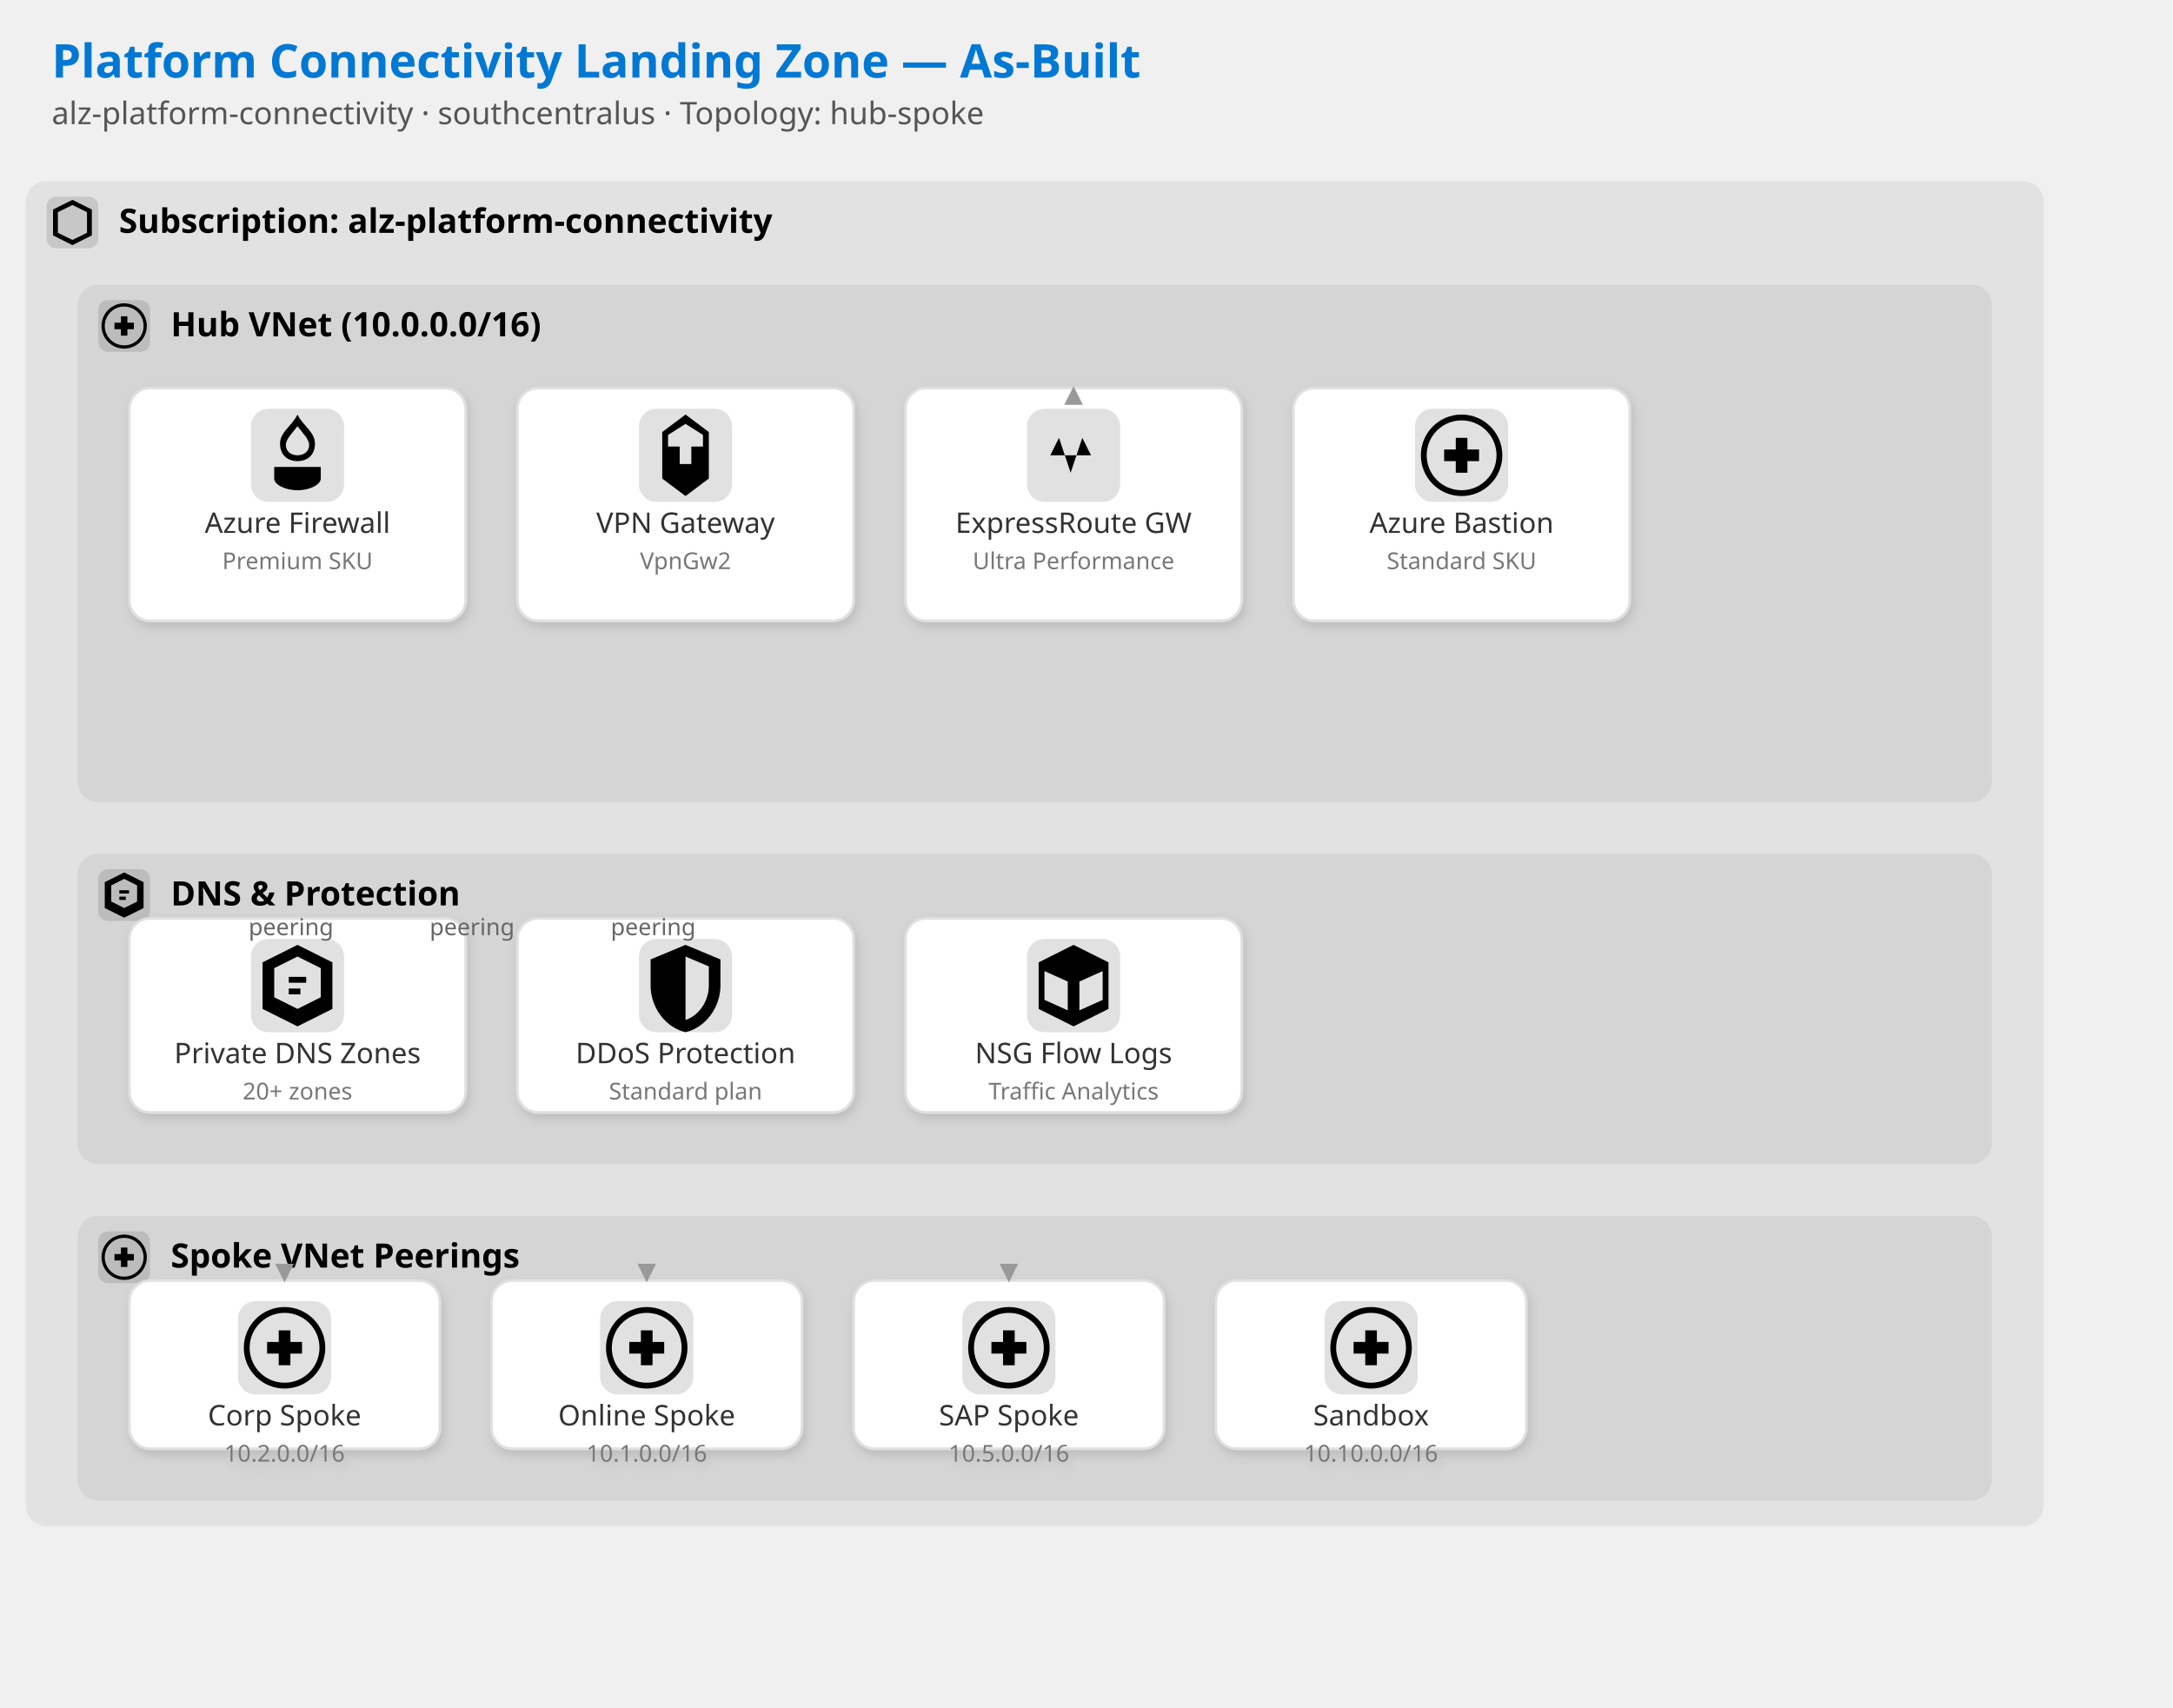
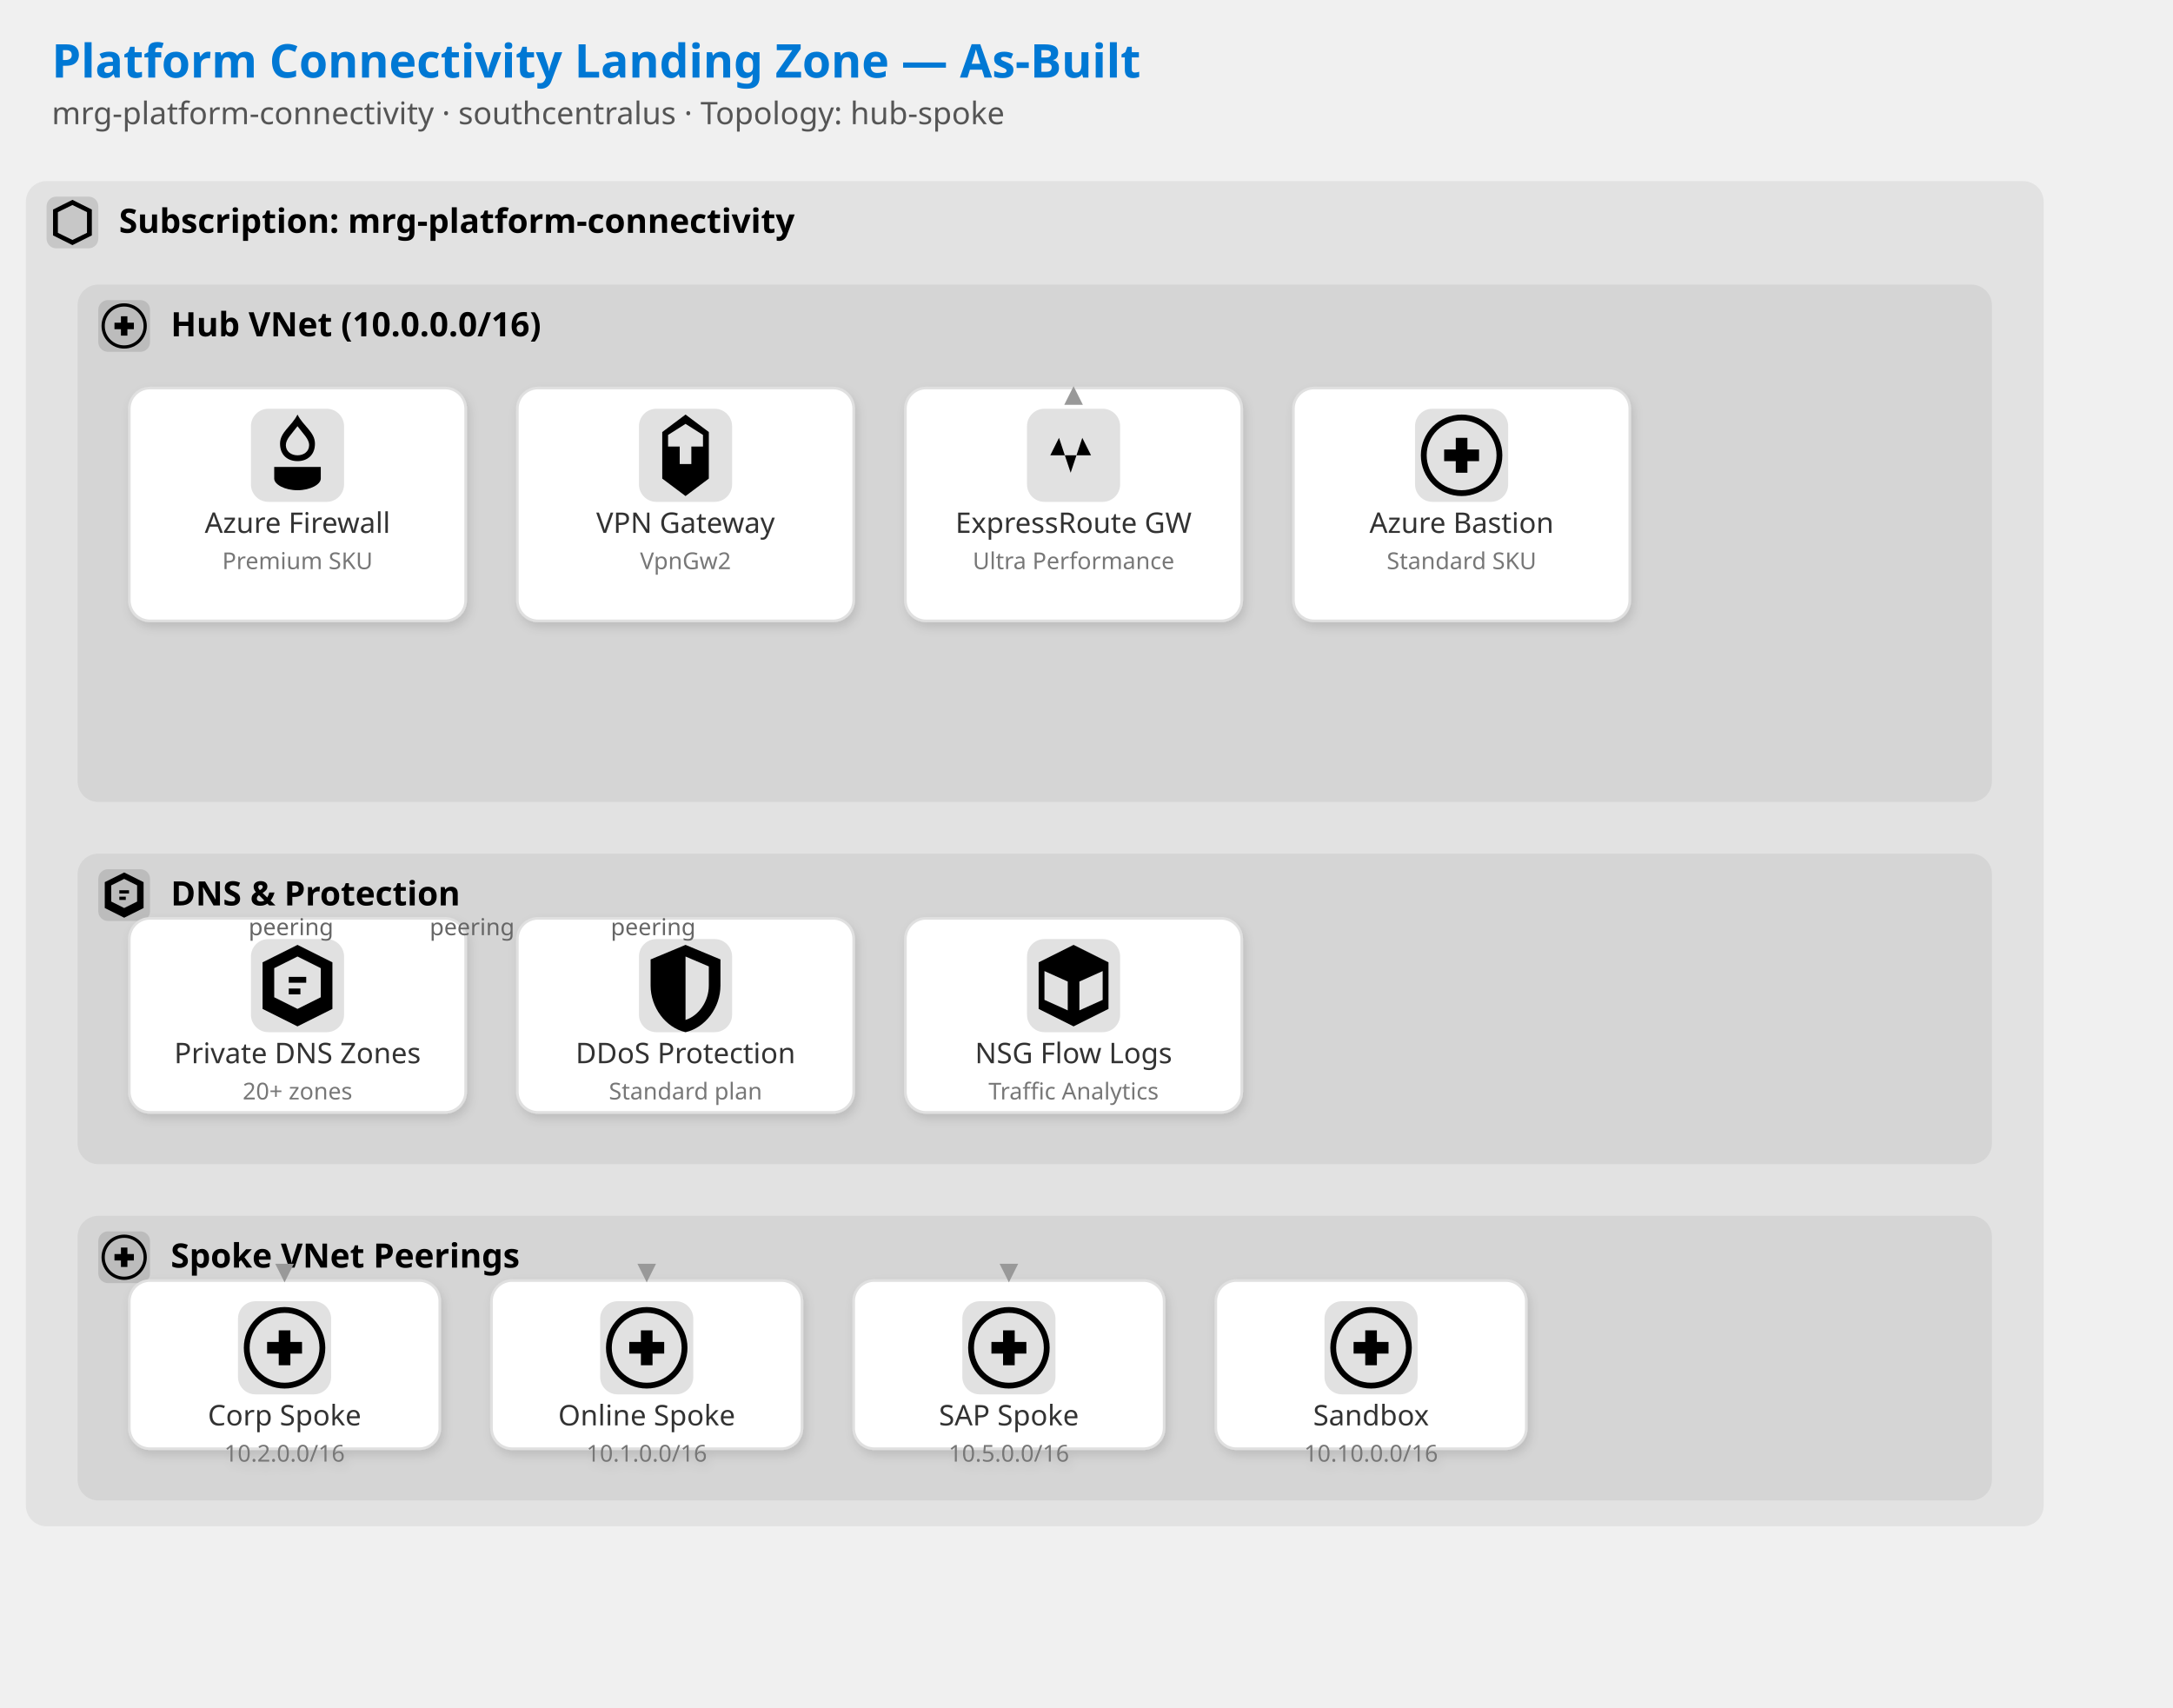
<svg xmlns="http://www.w3.org/2000/svg" viewBox="0 0 840 660" width="840" height="660" font-family="Segoe UI, -apple-system, sans-serif">
  <defs>
    <style>
      .group-box { fill: AzureColor.LIGHT_GRAY; stroke: #D0D0D0; stroke-width: 1.5; rx: 8; }
      .group-label { font-size: 13px; font-weight: 600; fill: AzureColor.DARK_BLUE; }
      .node-label { font-size: 11px; fill: #333; text-anchor: middle; }
      .node-sublabel { font-size: 9px; fill: #777; text-anchor: middle; }
      .edge { stroke: #999; stroke-width: 1.2; fill: none; }
      .edge-dashed { stroke-dasharray: 6 3; }
      .edge-label { font-size: 9px; fill: #666; text-anchor: middle; }
      .title { font-size: 18px; font-weight: 700; fill: #0078D4; }
      .subtitle { font-size: 12px; fill: #555; }
      .icon-bg { rx: 6; ry: 6; }
    </style>
    <filter id="shadow" x="-10%" y="-10%" width="120%" height="130%">
      <feDropShadow dx="1" dy="2" stdDeviation="2" flood-opacity="0.12" />
    </filter>
  </defs>
  <defs>
    <marker id="arrow" viewBox="0 0 10 10" refX="9" refY="5" markerWidth="6" markerHeight="6" orient="auto-start-reverse">
      <path d="M 0 0 L 10 5 L 0 10 z" fill="#999" />
    </marker>
  </defs>
  <text x="20" y="30" class="title">Platform Connectivity Landing Zone — As-Built</text>
-   <text x="20" y="48" class="subtitle">alz-platform-connectivity  ·  southcentralus  ·  Topology: hub-spoke</text>
+   <text x="20" y="48" class="subtitle">mrg-platform-connectivity  ·  southcentralus  ·  Topology: hub-spoke</text>
  <rect x="10" y="70" width="780" height="520" rx="8" fill="AzureColor.GREEN" fill-opacity="0.06" stroke="AzureColor.GREEN" stroke-width="1.5" stroke-dasharray="6 3" />
  <g transform="translate(18,76) scale(0.625)">
    <rect width="32" height="32" class="icon-bg" fill="AzureColor.BLUE" opacity="0.12" />
    <path d="M16 2L4 8v16l12 6 12-6V8L16 2zm0 3.2L25 9.6v12.8L16 26.8 7 22.4V9.6L16 5.2z" fill="AzureColor.BLUE" />
  </g>
-   <text x="46" y="90" class="group-label" fill="AzureColor.GREEN">Subscription: alz-platform-connectivity</text>
+   <text x="46" y="90" class="group-label" fill="AzureColor.GREEN">Subscription: mrg-platform-connectivity</text>
  <rect x="30" y="110" width="740" height="200" rx="8" fill="AzureColor.GREEN" fill-opacity="0.06" stroke="AzureColor.GREEN" stroke-width="1.5" stroke-dasharray="6 3" />
  <g transform="translate(38,116) scale(0.625)">
    <rect width="32" height="32" class="icon-bg" fill="AzureColor.GREEN" opacity="0.12" />
    <path d="M16 2C8.27 2 2 8.27 2 16s6.27 14 14 14 14-6.27 14-14S23.73 2 16 2zm0 26C9.37 28 4 22.63 4 16S9.37 4 16 4s12 5.37 12 12-5.37 12-12 12zm-2-18h4v4h4v4h-4v4h-4v-4H10v-4h4V10z" fill="AzureColor.GREEN" />
  </g>
  <text x="66" y="130" class="group-label" fill="AzureColor.GREEN">Hub VNet (10.0.0.0/16)</text>
  <rect x="30" y="330" width="740" height="120" rx="8" fill="AzureColor.GREEN" fill-opacity="0.06" stroke="AzureColor.GREEN" stroke-width="1.5" stroke-dasharray="6 3" />
  <g transform="translate(38,336) scale(0.625)">
    <rect width="32" height="32" class="icon-bg" fill="AzureColor.GREEN" opacity="0.12" />
    <path d="M16 2L4 8v16l12 6 12-6V8L16 2zm0 4l8 4v10l-8 4-8-4V10l8-4zm-3 7h6v2h-6zm0 4h4v2h-4z" fill="AzureColor.GREEN" />
  </g>
  <text x="66" y="350" class="group-label" fill="AzureColor.GREEN">DNS &amp; Protection</text>
  <rect x="30" y="470" width="740" height="110" rx="8" fill="AzureColor.BLUE" fill-opacity="0.06" stroke="AzureColor.BLUE" stroke-width="1.5" stroke-dasharray="6 3" />
  <g transform="translate(38,476) scale(0.625)">
    <rect width="32" height="32" class="icon-bg" fill="AzureColor.GREEN" opacity="0.12" />
    <path d="M16 2C8.27 2 2 8.27 2 16s6.27 14 14 14 14-6.27 14-14S23.73 2 16 2zm0 26C9.37 28 4 22.63 4 16S9.37 4 16 4s12 5.37 12 12-5.37 12-12 12zm-2-18h4v4h4v4h-4v4h-4v-4H10v-4h4V10z" fill="AzureColor.GREEN" />
  </g>
  <text x="66" y="490" class="group-label" fill="AzureColor.BLUE">Spoke VNet Peerings</text>
  <g filter="url(#shadow)">
    <rect x="50" y="150" width="130" height="90" rx="8" fill="white" stroke="#E0E0E0" stroke-width="1" />
    <g transform="translate(97.0,158) scale(1.125)">
      <rect width="32" height="32" class="icon-bg" fill="AzureColor.RED" opacity="0.12" />
      <path d="M16 2c-2 4-6 6-6 10 0 4 2.69 6 6 6s6-2 6-6c0-4-4-6-6-10zm0 14c-2.21 0-4-1.34-4-3.5 0-2.07 2-3.83 4-6.5 2 2.67 4 4.43 4 6.5 0 2.16-1.79 3.5-4 3.5zM8 20h16v4c0 2-3.58 4-8 4s-8-2-8-4v-4z" fill="AzureColor.RED" />
    </g>
    <text x="115.0" y="206" class="node-label">Azure Firewall</text>
    <text x="115.0" y="220" class="node-sublabel">Premium SKU</text>
  </g>
  <g filter="url(#shadow)">
    <rect x="200" y="150" width="130" height="90" rx="8" fill="white" stroke="#E0E0E0" stroke-width="1" />
    <g transform="translate(247.0,158) scale(1.125)">
      <rect width="32" height="32" class="icon-bg" fill="AzureColor.GREEN" opacity="0.12" />
      <path d="M16 2l-8 6v16l8 6 8-6V8l-8-6zm0 3.2L22 9v4h-4v6h-4v-6H10V9l6-3.8z" fill="AzureColor.GREEN" />
    </g>
    <text x="265.0" y="206" class="node-label">VPN Gateway</text>
    <text x="265.0" y="220" class="node-sublabel">VpnGw2</text>
  </g>
  <g filter="url(#shadow)">
    <rect x="350" y="150" width="130" height="90" rx="8" fill="white" stroke="#E0E0E0" stroke-width="1" />
    <g transform="translate(397.0,158) scale(1.125)">
      <rect width="32" height="32" class="icon-bg" fill="AzureColor.GREEN" opacity="0.12" />
      <path d="M2 16h6l3-6 4 12 4-12 3 6h6" fill="AzureColor.GREEN" />
    </g>
    <text x="415.0" y="206" class="node-label">ExpressRoute GW</text>
    <text x="415.0" y="220" class="node-sublabel">Ultra Performance</text>
  </g>
  <g filter="url(#shadow)">
    <rect x="500" y="150" width="130" height="90" rx="8" fill="white" stroke="#E0E0E0" stroke-width="1" />
    <g transform="translate(547.0,158) scale(1.125)">
      <rect width="32" height="32" class="icon-bg" fill="AzureColor.GREEN" opacity="0.12" />
      <path d="M16 2C8.27 2 2 8.27 2 16s6.27 14 14 14 14-6.27 14-14S23.73 2 16 2zm0 26C9.37 28 4 22.63 4 16S9.37 4 16 4s12 5.37 12 12-5.37 12-12 12zm-2-18h4v4h4v4h-4v4h-4v-4H10v-4h4V10z" fill="AzureColor.GREEN" />
    </g>
    <text x="565.0" y="206" class="node-label">Azure Bastion</text>
    <text x="565.0" y="220" class="node-sublabel">Standard SKU</text>
  </g>
  <g filter="url(#shadow)">
    <rect x="50" y="355" width="130" height="75" rx="8" fill="white" stroke="#E0E0E0" stroke-width="1" />
    <g transform="translate(97.0,363) scale(1.125)">
      <rect width="32" height="32" class="icon-bg" fill="AzureColor.GREEN" opacity="0.12" />
      <path d="M16 2L4 8v16l12 6 12-6V8L16 2zm0 4l8 4v10l-8 4-8-4V10l8-4zm-3 7h6v2h-6zm0 4h4v2h-4z" fill="AzureColor.GREEN" />
    </g>
    <text x="115.0" y="411" class="node-label">Private DNS Zones</text>
    <text x="115.0" y="425" class="node-sublabel">20+ zones</text>
  </g>
  <g filter="url(#shadow)">
    <rect x="200" y="355" width="130" height="75" rx="8" fill="white" stroke="#E0E0E0" stroke-width="1" />
    <g transform="translate(247.0,363) scale(1.125)">
      <rect width="32" height="32" class="icon-bg" fill="AzureColor.RED" opacity="0.12" />
      <path d="M16 2L4 7v9c0 7.46 5.12 14.43 12 16 6.88-1.57 12-8.54 12-16V7L16 2zm0 4l8 3.4v6.6c0 5.34-3.42 10.33-8 11.8V6z" fill="AzureColor.RED" />
    </g>
    <text x="265.0" y="411" class="node-label">DDoS Protection</text>
    <text x="265.0" y="425" class="node-sublabel">Standard plan</text>
  </g>
  <g filter="url(#shadow)">
    <rect x="350" y="355" width="130" height="75" rx="8" fill="white" stroke="#E0E0E0" stroke-width="1" />
    <g transform="translate(397.0,363) scale(1.125)">
      <rect width="32" height="32" class="icon-bg" fill="AzureColor.GREEN" opacity="0.12" />
      <path d="M16 2L4 8v16l12 6 12-6V8L16 2zm-2 22.5L6 20.9V11l8 3.6v9.9zm4 0V14.6l8-3.6v9.9l-8 3.6z" fill="AzureColor.GREEN" />
    </g>
    <text x="415.0" y="411" class="node-label">NSG Flow Logs</text>
    <text x="415.0" y="425" class="node-sublabel">Traffic Analytics</text>
  </g>
  <g filter="url(#shadow)">
    <rect x="50" y="495" width="120" height="65" rx="8" fill="white" stroke="#E0E0E0" stroke-width="1" />
    <g transform="translate(92.0,503) scale(1.125)">
      <rect width="32" height="32" class="icon-bg" fill="AzureColor.GREEN" opacity="0.12" />
      <path d="M16 2C8.27 2 2 8.27 2 16s6.27 14 14 14 14-6.27 14-14S23.73 2 16 2zm0 26C9.37 28 4 22.63 4 16S9.37 4 16 4s12 5.37 12 12-5.37 12-12 12zm-2-18h4v4h4v4h-4v4h-4v-4H10v-4h4V10z" fill="AzureColor.GREEN" />
    </g>
    <text x="110.0" y="551" class="node-label">Corp Spoke</text>
    <text x="110.0" y="565" class="node-sublabel">10.2.0.0/16</text>
  </g>
  <g filter="url(#shadow)">
    <rect x="190" y="495" width="120" height="65" rx="8" fill="white" stroke="#E0E0E0" stroke-width="1" />
    <g transform="translate(232.0,503) scale(1.125)">
      <rect width="32" height="32" class="icon-bg" fill="AzureColor.GREEN" opacity="0.12" />
      <path d="M16 2C8.27 2 2 8.27 2 16s6.27 14 14 14 14-6.27 14-14S23.73 2 16 2zm0 26C9.37 28 4 22.63 4 16S9.37 4 16 4s12 5.37 12 12-5.37 12-12 12zm-2-18h4v4h4v4h-4v4h-4v-4H10v-4h4V10z" fill="AzureColor.GREEN" />
    </g>
    <text x="250.0" y="551" class="node-label">Online Spoke</text>
    <text x="250.0" y="565" class="node-sublabel">10.1.0.0/16</text>
  </g>
  <g filter="url(#shadow)">
    <rect x="330" y="495" width="120" height="65" rx="8" fill="white" stroke="#E0E0E0" stroke-width="1" />
    <g transform="translate(372.0,503) scale(1.125)">
      <rect width="32" height="32" class="icon-bg" fill="AzureColor.GREEN" opacity="0.12" />
      <path d="M16 2C8.27 2 2 8.27 2 16s6.27 14 14 14 14-6.27 14-14S23.73 2 16 2zm0 26C9.37 28 4 22.63 4 16S9.37 4 16 4s12 5.37 12 12-5.37 12-12 12zm-2-18h4v4h4v4h-4v4h-4v-4H10v-4h4V10z" fill="AzureColor.GREEN" />
    </g>
    <text x="390.0" y="551" class="node-label">SAP Spoke</text>
    <text x="390.0" y="565" class="node-sublabel">10.5.0.0/16</text>
  </g>
  <g filter="url(#shadow)">
    <rect x="470" y="495" width="120" height="65" rx="8" fill="white" stroke="#E0E0E0" stroke-width="1" />
    <g transform="translate(512.0,503) scale(1.125)">
      <rect width="32" height="32" class="icon-bg" fill="AzureColor.GREEN" opacity="0.12" />
      <path d="M16 2C8.27 2 2 8.27 2 16s6.27 14 14 14 14-6.27 14-14S23.73 2 16 2zm0 26C9.37 28 4 22.63 4 16S9.37 4 16 4s12 5.37 12 12-5.37 12-12 12zm-2-18h4v4h4v4h-4v4h-4v-4H10v-4h4V10z" fill="AzureColor.GREEN" />
    </g>
    <text x="530.0" y="551" class="node-label">Sandbox</text>
    <text x="530.0" y="565" class="node-sublabel">10.10.0.0/16</text>
  </g>
  <path d="M115.0,240 C115.0,367.5 110.0,367.5 110.0,495" stroke="AzureColor.GREEN" stroke-width="1.2" fill="none" class="edge-dashed" marker-end="url(#arrow)" />
  <text x="112.5" y="361.5" class="edge-label">peering</text>
  <path d="M115.0,240 C115.0,367.5 250.0,367.5 250.0,495" stroke="AzureColor.GREEN" stroke-width="1.2" fill="none" class="edge-dashed" marker-end="url(#arrow)" />
  <text x="182.5" y="361.5" class="edge-label">peering</text>
  <path d="M115.0,240 C115.0,367.5 390.0,367.5 390.0,495" stroke="AzureColor.GREEN" stroke-width="1.2" fill="none" class="edge-dashed" marker-end="url(#arrow)" />
  <text x="252.5" y="361.5" class="edge-label">peering</text>
  <path d="M265.0,240 C265.0,195.0 415.0,195.0 415.0,150" stroke="AzureColor.GREEN" stroke-width="1.2" fill="none" marker-end="url(#arrow)" />
</svg>
